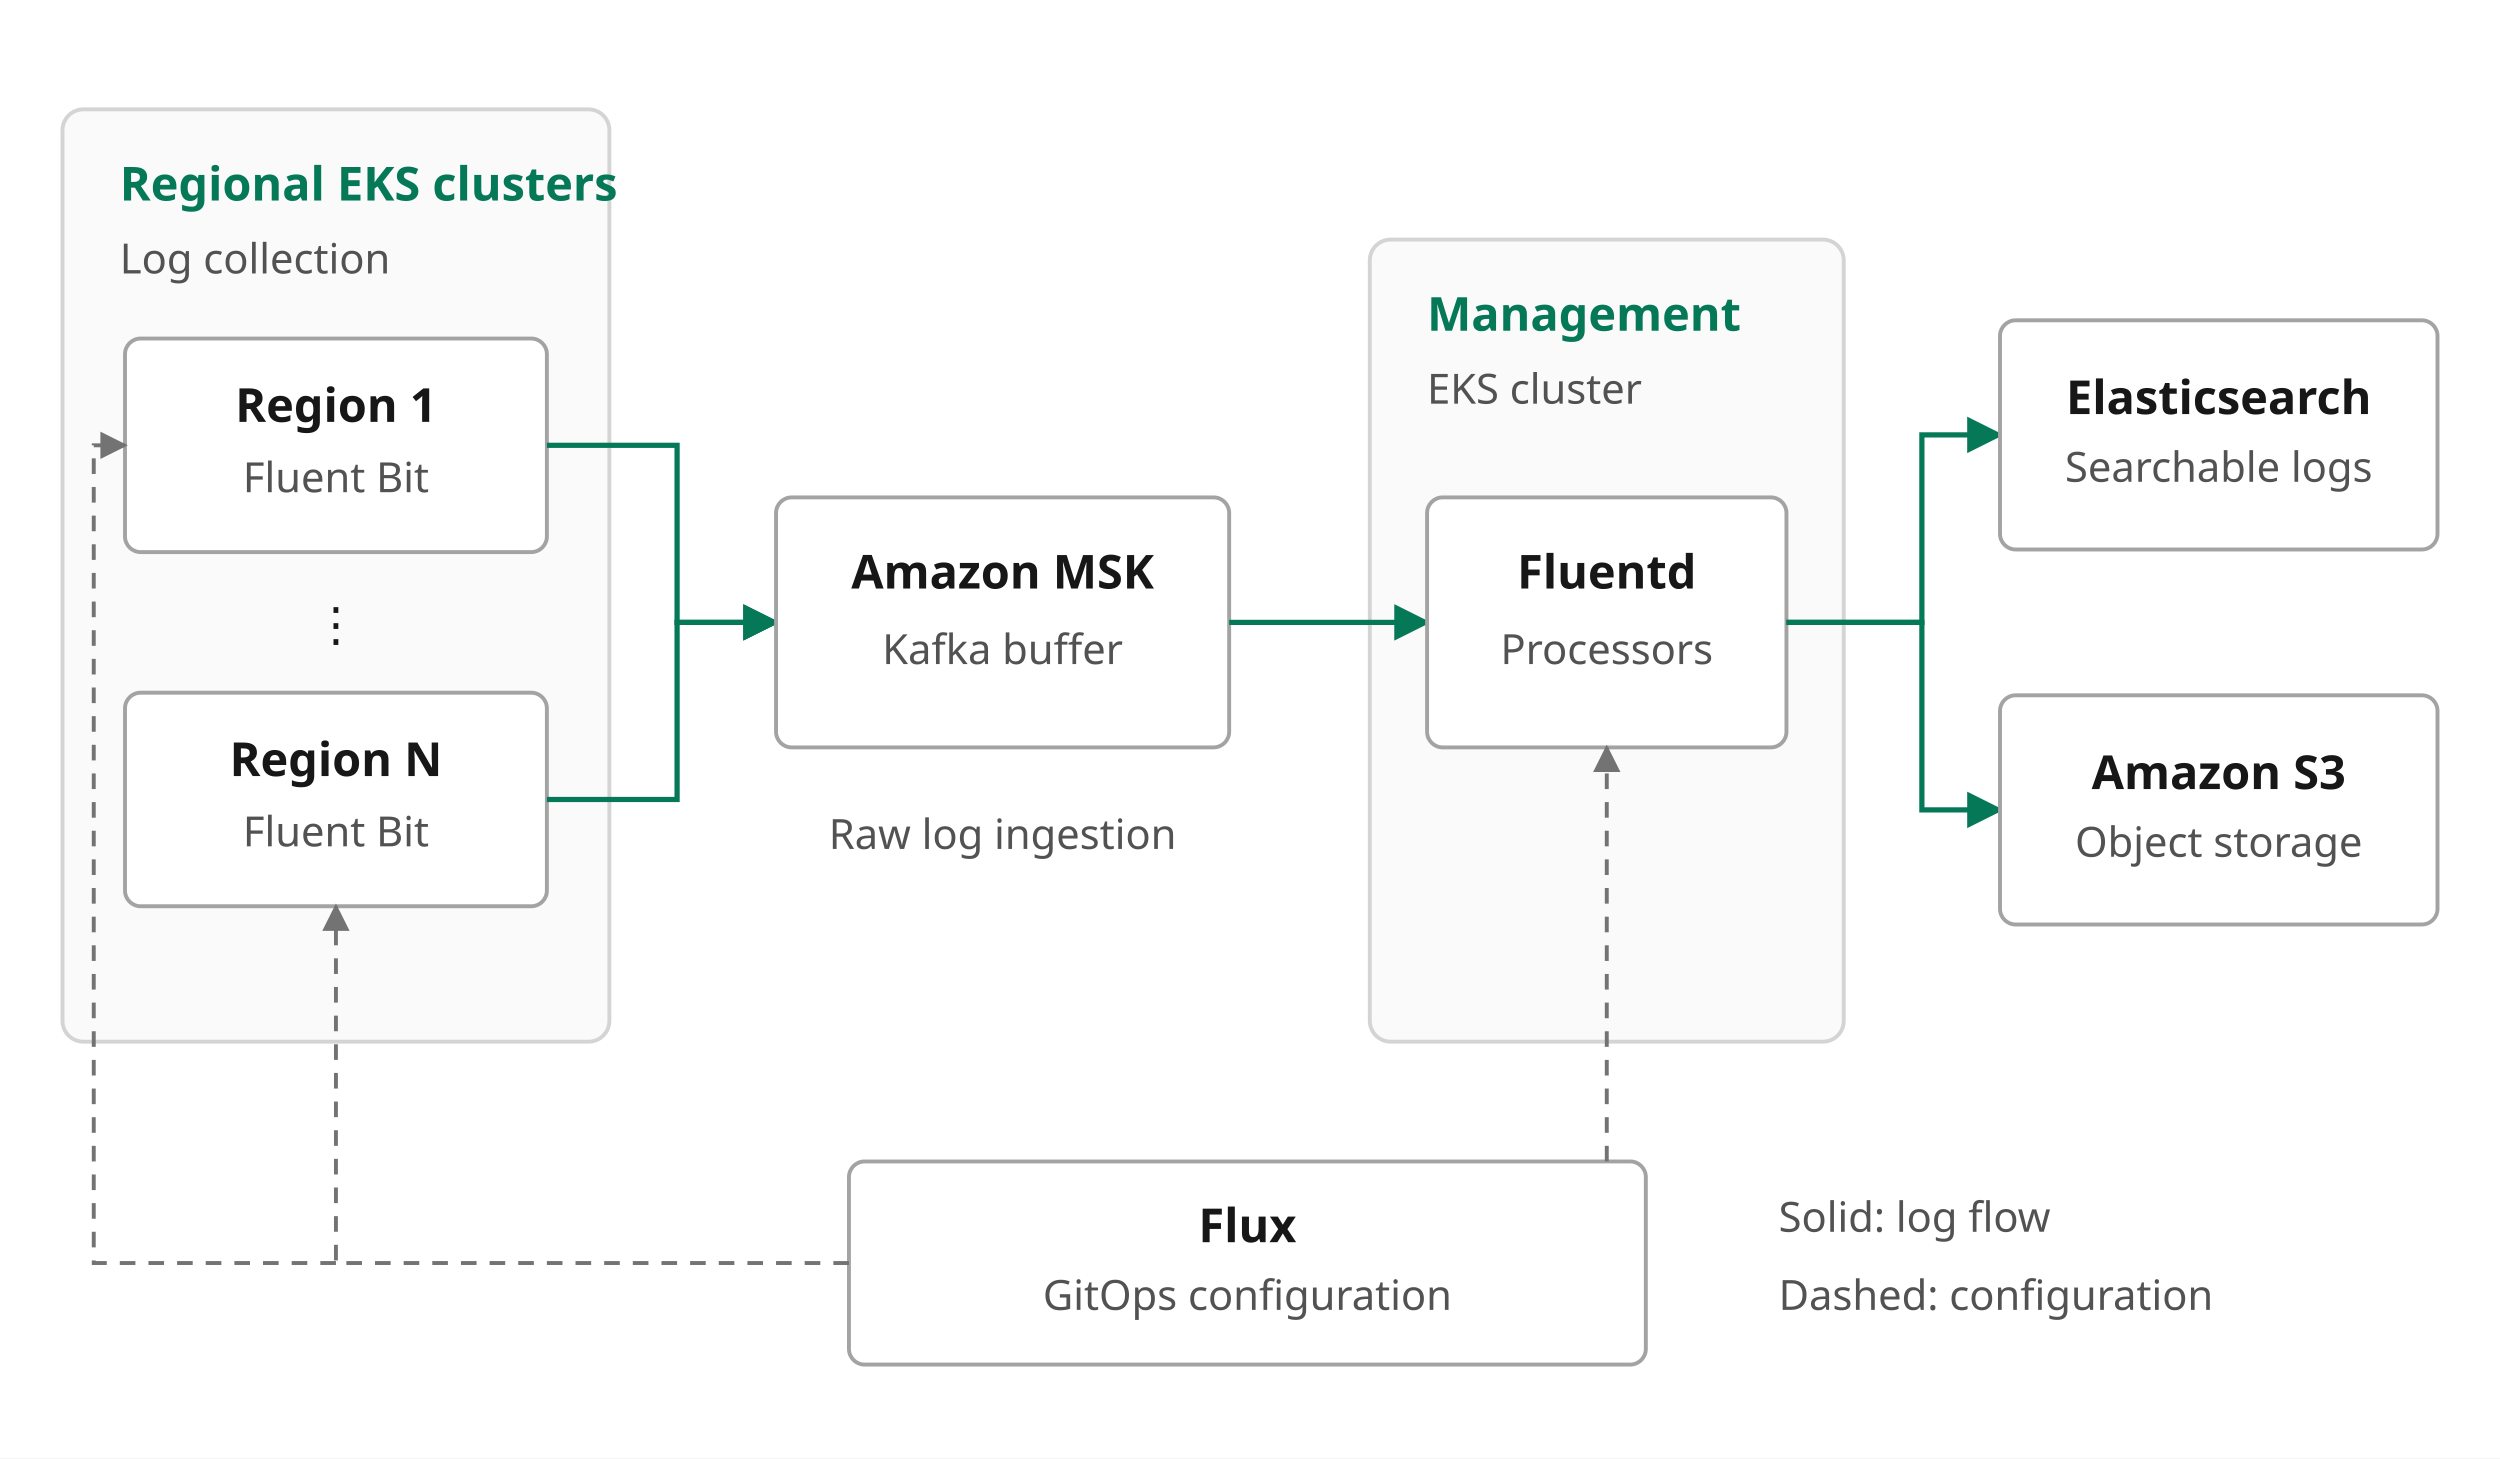
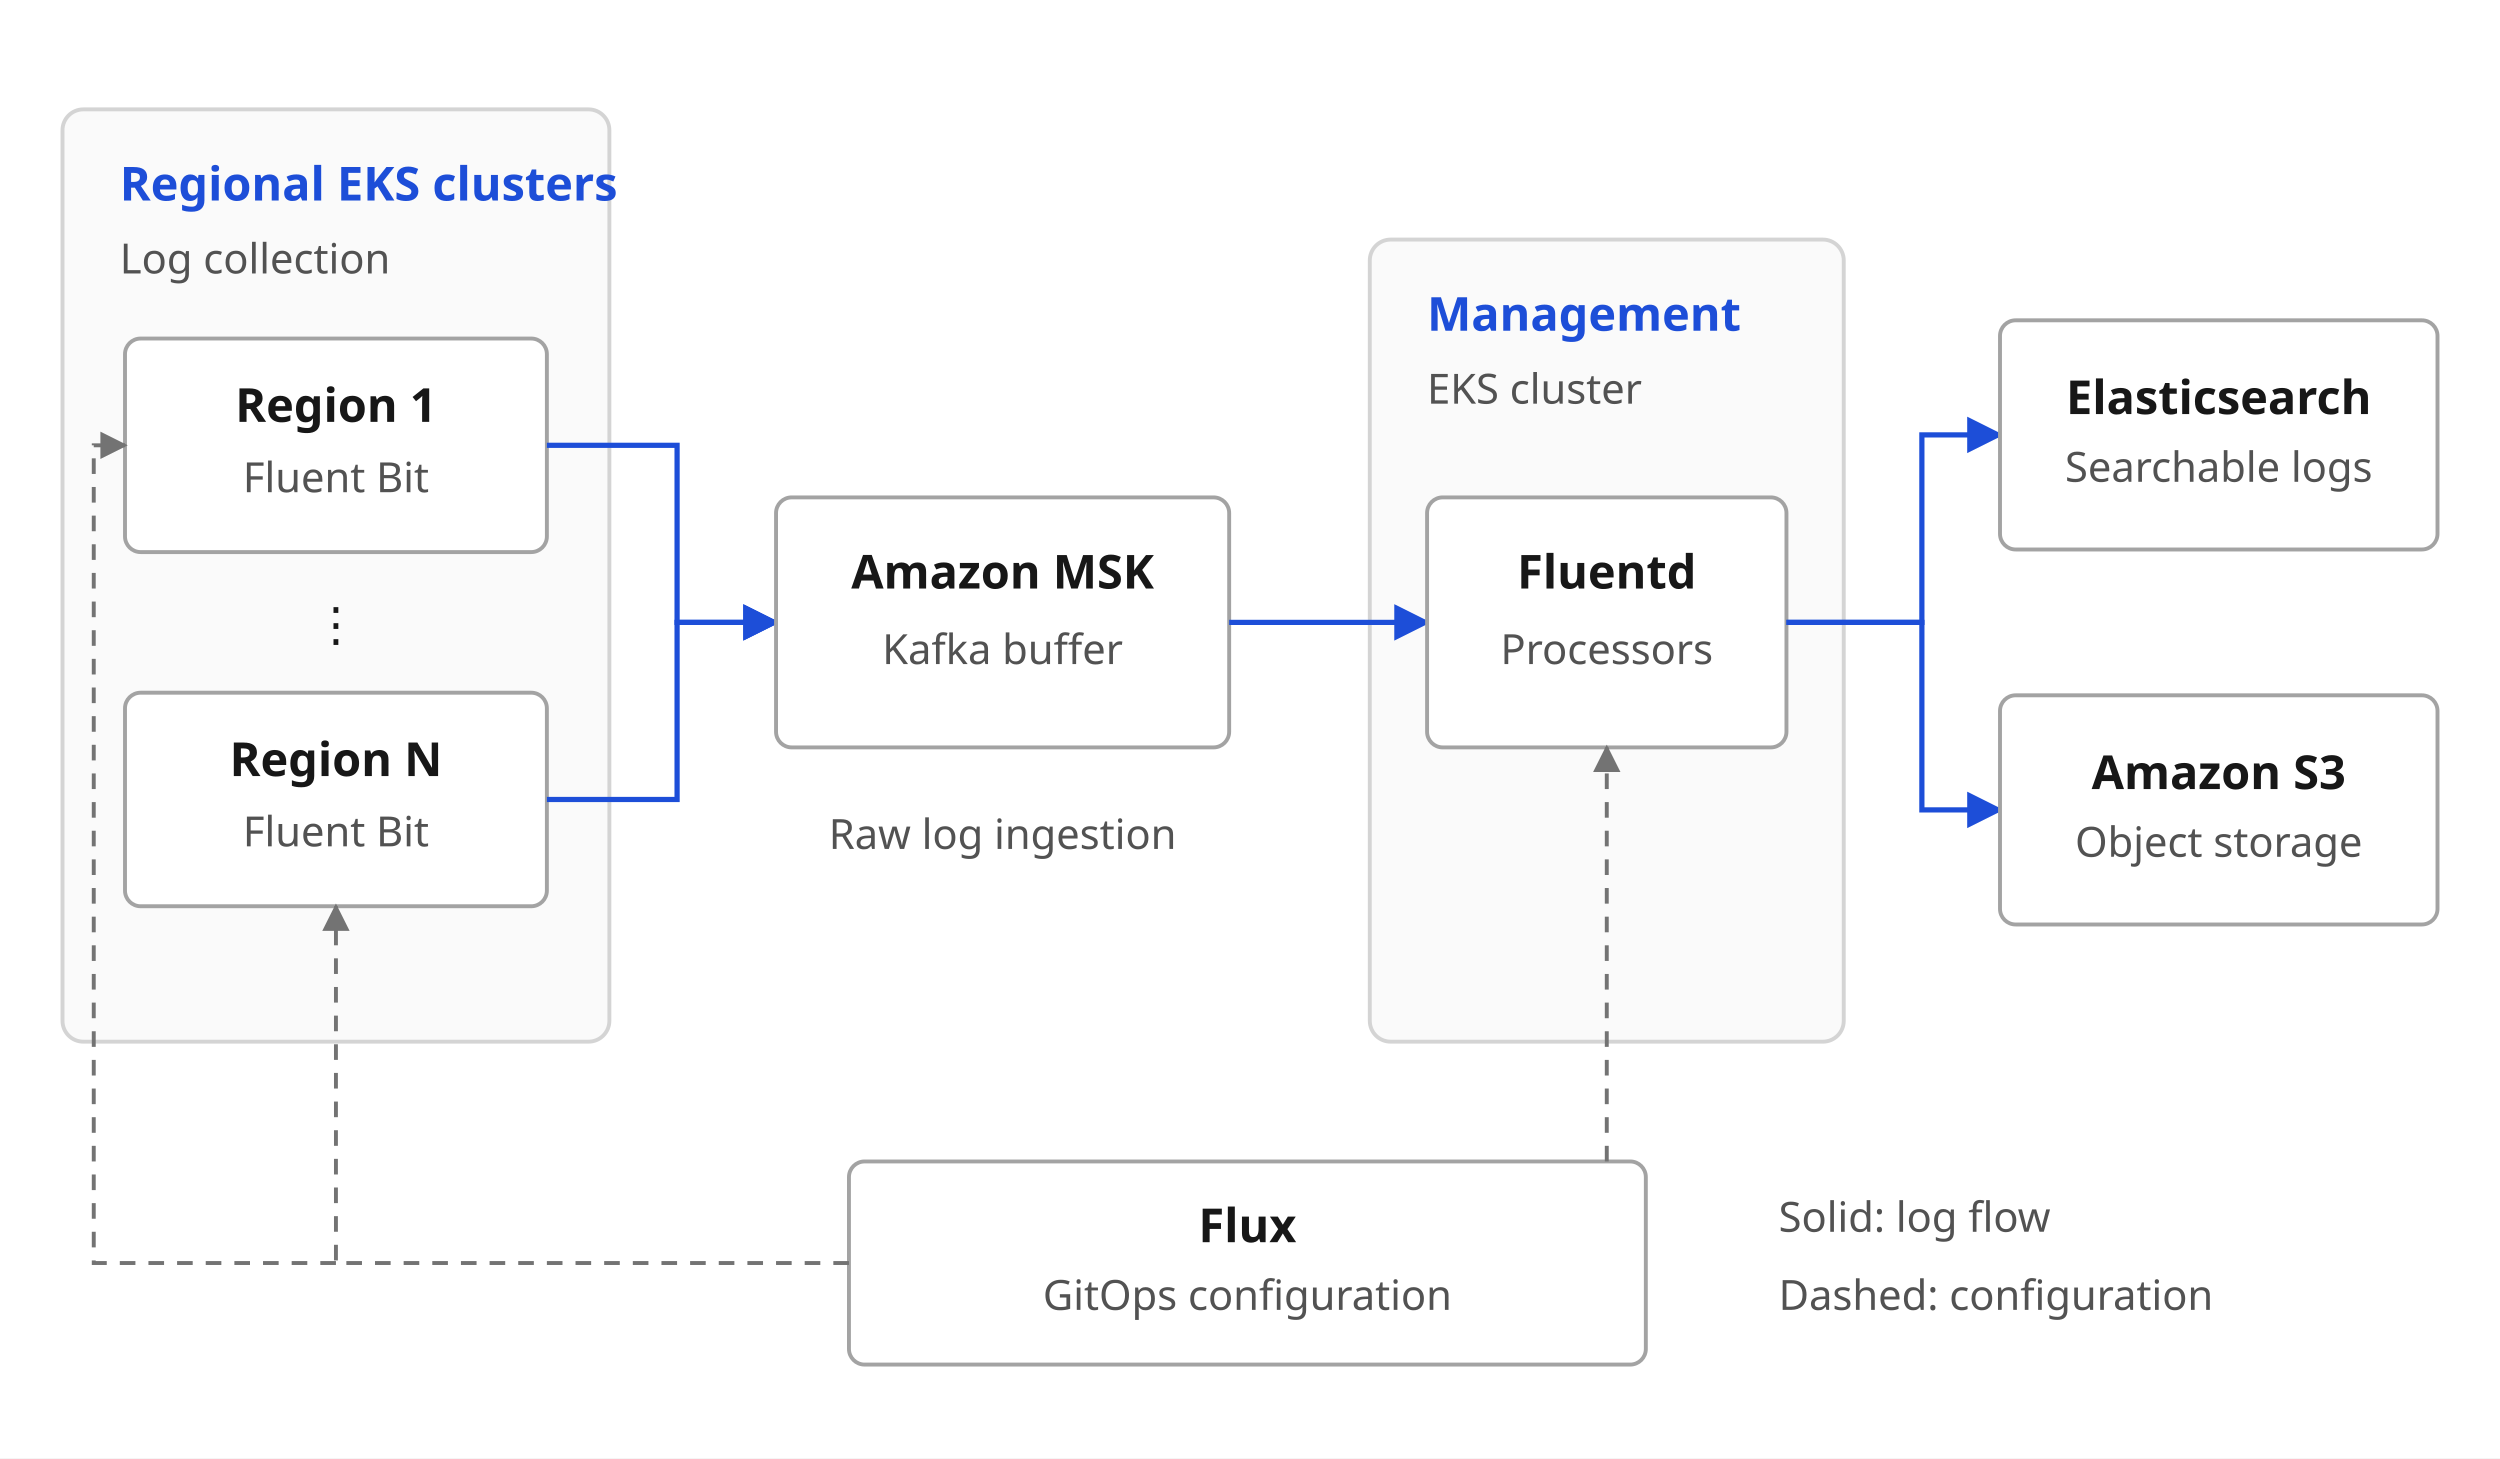
<svg xmlns="http://www.w3.org/2000/svg" viewBox="0 0 960 560" role="img" aria-labelledby="title desc">
  <defs>
    <marker id="arrow" viewBox="0 0 10 10" refX="9" refY="5" markerWidth="7" markerHeight="7" orient="auto">
-       <path d="M0 0 10 5 0 10Z" fill="#047857" />
+       <path d="M0 0 10 5 0 10Z" fill="#1d4ed8" />
    </marker>
    <marker id="config-arrow" viewBox="0 0 10 10" refX="9" refY="5" markerWidth="7" markerHeight="7" orient="auto">
      <path d="M0 0 10 5 0 10Z" fill="#737373" />
    </marker>
  </defs>
-   <style>text{font-family:Geist,"Segoe UI",system-ui,sans-serif;fill:#171717;font-size:18px}.group{fill:#fafafa;stroke:#d4d4d4;stroke-width:1.5}.node{fill:white;stroke:#a3a3a3;stroke-width:1.5}.label{font-weight:600}.small{font-size:16px;fill:#525252}.heading{font-size:18px;font-weight:600;fill:#047857}.flow{fill:none;stroke:#047857;stroke-width:2;marker-end:url(#arrow)}.config{fill:none;stroke:#737373;stroke-width:1.5;stroke-dasharray:6 5;marker-end:url(#config-arrow)}</style>
+   <style>text{font-family:Geist,"Segoe UI",system-ui,sans-serif;fill:#171717;font-size:18px}.group{fill:#fafafa;stroke:#d4d4d4;stroke-width:1.5}.node{fill:white;stroke:#a3a3a3;stroke-width:1.5}.label{font-weight:600}.small{font-size:16px;fill:#525252}.heading{font-size:18px;font-weight:600;fill:#1d4ed8}.flow{fill:none;stroke:#1d4ed8;stroke-width:2;marker-end:url(#arrow)}.config{fill:none;stroke:#737373;stroke-width:1.5;stroke-dasharray:6 5;marker-end:url(#config-arrow)}</style>
  <rect width="960" height="560" fill="white" />
  <rect class="group" x="24" y="42" width="210" height="358" rx="8" />
  <text class="heading" x="46" y="77">Regional EKS clusters</text>
  <text class="small" x="46" y="105">Log collection</text>
  <rect class="node" x="48" y="130" width="162" height="82" rx="6" />
  <text class="label" x="129" y="162" text-anchor="middle">Region 1</text>
  <text class="small" x="129" y="189" text-anchor="middle">Fluent Bit</text>
  <text x="129" y="246" text-anchor="middle">⋮</text>
  <rect class="node" x="48" y="266" width="162" height="82" rx="6" />
  <text class="label" x="129" y="298" text-anchor="middle">Region N</text>
  <text class="small" x="129" y="325" text-anchor="middle">Fluent Bit</text>
  <path class="flow" d="M210 171H260V239H298" />
  <path class="flow" d="M210 307H260V239H298" />
  <rect class="node" x="298" y="191" width="174" height="96" rx="6" />
  <text class="label" x="385" y="226" text-anchor="middle">Amazon MSK</text>
  <text class="small" x="385" y="255" text-anchor="middle">Kafka buffer</text>
  <text class="small" x="385" y="326" text-anchor="middle">Raw log ingestion</text>
  <rect class="group" x="526" y="92" width="182" height="308" rx="8" />
  <text class="heading" x="548" y="127">Management</text>
  <text class="small" x="548" y="155">EKS cluster</text>
  <path class="flow" d="M472 239H548" />
  <rect class="node" x="548" y="191" width="138" height="96" rx="6" />
  <text class="label" x="617" y="226" text-anchor="middle">Fluentd</text>
  <text class="small" x="617" y="255" text-anchor="middle">Processors</text>
  <path class="flow" d="M686 239H738V167H768" />
  <path class="flow" d="M686 239H738V311H768" />
  <rect class="node" x="768" y="123" width="168" height="88" rx="6" />
  <text class="label" x="852" y="159" text-anchor="middle">Elasticsearch</text>
  <text class="small" x="852" y="185" text-anchor="middle">Searchable logs</text>
  <rect class="node" x="768" y="267" width="168" height="88" rx="6" />
  <text class="label" x="852" y="303" text-anchor="middle">Amazon S3</text>
  <text class="small" x="852" y="329" text-anchor="middle">Object storage</text>
  <rect class="node" x="326" y="446" width="306" height="78" rx="6" />
  <text class="label" x="479" y="477" text-anchor="middle">Flux</text>
  <text class="small" x="479" y="503" text-anchor="middle">GitOps configuration</text>
  <path class="config" d="M326 485H129V348" />
  <path class="config" d="M129 485H36V171H48" />
  <path class="config" d="M617 446V287" />
  <text class="small" x="683" y="473">Solid: log flow</text>
  <text class="small" x="683" y="503">Dashed: configuration</text>
</svg>
